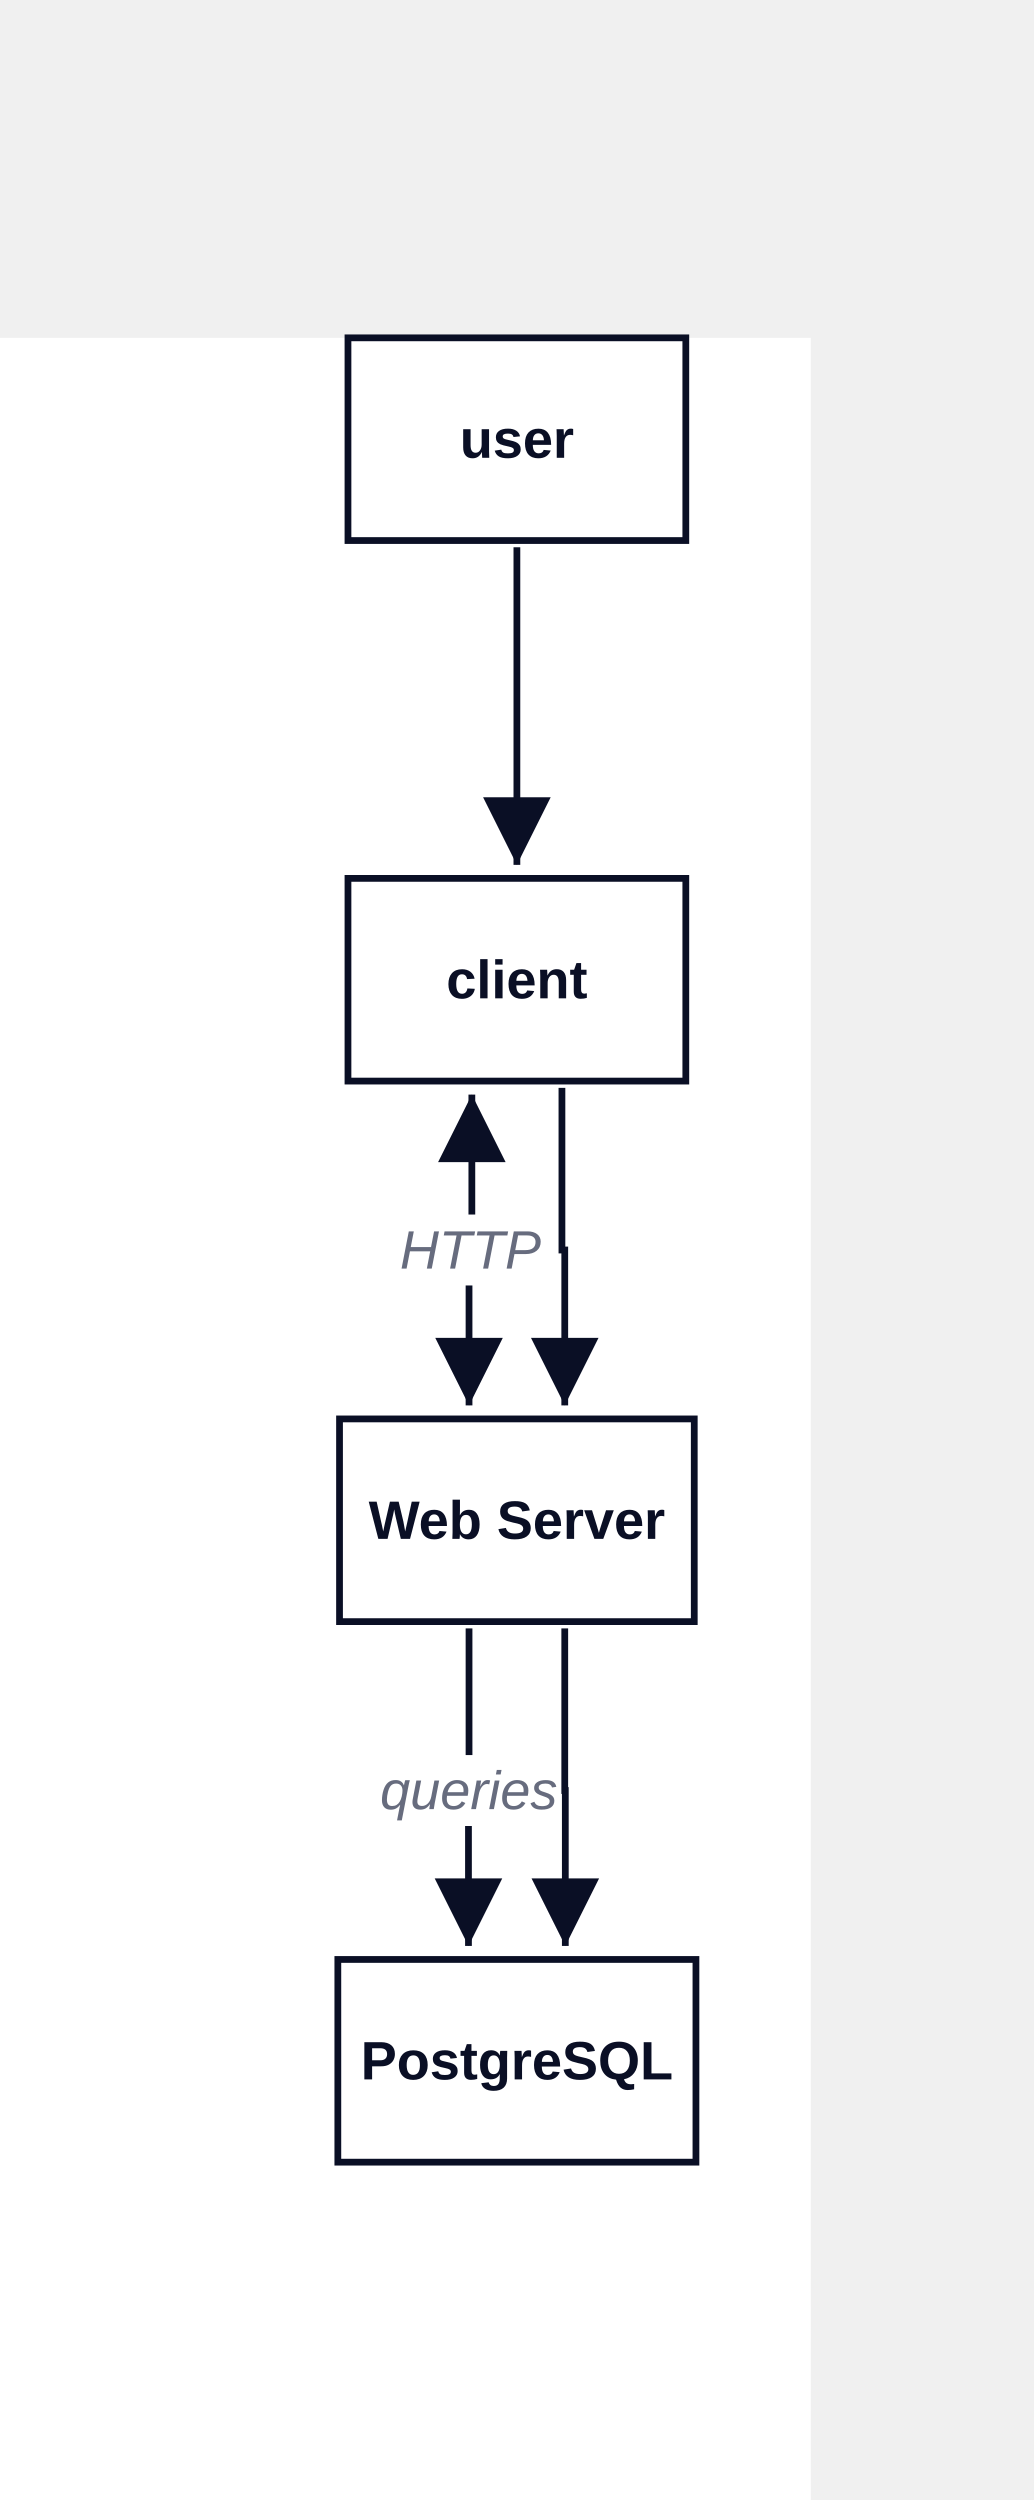
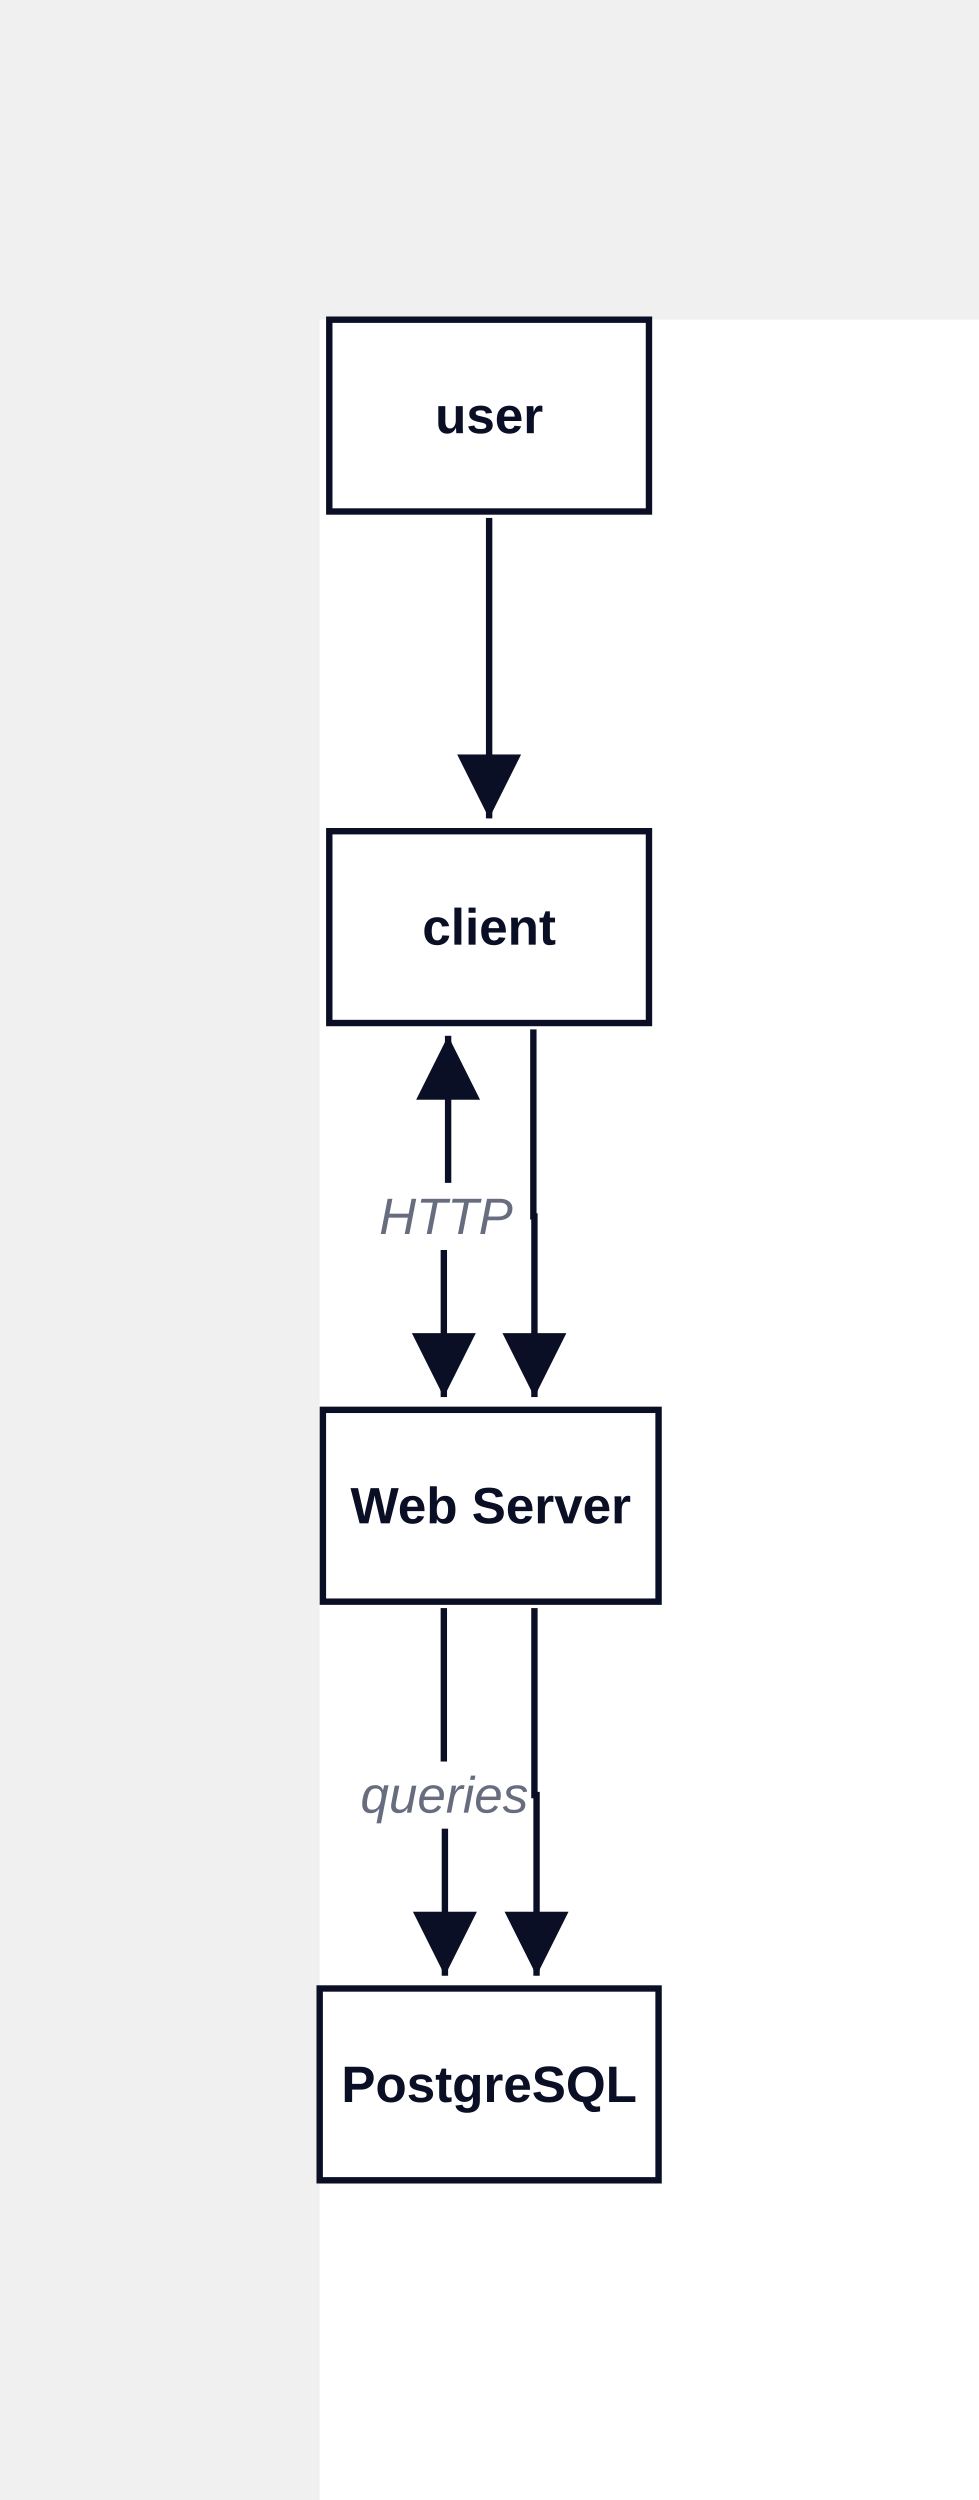
- <svg xmlns="http://www.w3.org/2000/svg" width="306" height="740" viewBox="66 -100 306 740" data-d2-version="0.1.0">
+ <svg xmlns="http://www.w3.org/2000/svg" width="306" height="782" viewBox="-100 -100 306 782" data-d2-version="0.1.0">
  <defs>
    <marker id="arrow-triangle" markerWidth="10" markerHeight="10" refX="10" refY="5" orient="auto" markerUnits="strokeWidth">
      <path d="M0,0 L10,5 L0,10 Z" fill="#0A0F25" />
    </marker>
    <marker id="arrow-triangle-reverse" markerWidth="10" markerHeight="10" refX="0" refY="5" orient="auto" markerUnits="strokeWidth">
      <path d="M10,0 L0,5 L10,10 Z" fill="#0A0F25" />
    </marker>
    <marker id="arrow-diamond" markerWidth="10" markerHeight="10" refX="10" refY="5" orient="auto" markerUnits="strokeWidth">
      <path d="M0,5 L5,0 L10,5 L5,10 Z" fill="#0A0F25" />
    </marker>
    <marker id="arrow-diamond-reverse" markerWidth="10" markerHeight="10" refX="0" refY="5" orient="auto" markerUnits="strokeWidth">
      <path d="M0,5 L5,0 L10,5 L5,10 Z" fill="#0A0F25" />
    </marker>
    <marker id="arrow-circle" markerWidth="10" markerHeight="10" refX="6" refY="5" orient="auto" markerUnits="strokeWidth">
      <circle cx="5" cy="5" r="4" fill="#0A0F25" />
    </marker>
    <marker id="arrow-circle-reverse" markerWidth="10" markerHeight="10" refX="4" refY="5" orient="auto" markerUnits="strokeWidth">
      <circle cx="5" cy="5" r="4" fill="#0A0F25" />
    </marker>
    <marker id="arrow-cf-one" markerWidth="10" markerHeight="10" refX="10" refY="5" orient="auto" markerUnits="strokeWidth">
      <line x1="10" y1="0" x2="10" y2="10" stroke="#0A0F25" stroke-width="2" />
    </marker>
    <marker id="arrow-cf-one-reverse" markerWidth="10" markerHeight="10" refX="0" refY="5" orient="auto" markerUnits="strokeWidth">
      <line x1="0" y1="0" x2="0" y2="10" stroke="#0A0F25" stroke-width="2" />
    </marker>
    <marker id="arrow-cf-many" markerWidth="10" markerHeight="10" refX="10" refY="5" orient="auto" markerUnits="strokeWidth">
      <path d="M0,5 L10,0 M0,5 L10,5 M0,5 L10,10" stroke="#0A0F25" stroke-width="2" fill="none" />
    </marker>
    <marker id="arrow-cf-many-reverse" markerWidth="10" markerHeight="10" refX="0" refY="5" orient="auto" markerUnits="strokeWidth">
      <path d="M10,5 L0,0 M10,5 L0,5 M10,5 L0,10" stroke="#0A0F25" stroke-width="2" fill="none" />
    </marker>
    <marker id="arrow-cf-one-required" markerWidth="10" markerHeight="10" refX="10" refY="5" orient="auto" markerUnits="strokeWidth">
      <line x1="10" y1="0" x2="10" y2="10" stroke="#0A0F25" stroke-width="2" />
      <line x1="7" y1="0" x2="7" y2="10" stroke="#0A0F25" stroke-width="2" />
    </marker>
    <marker id="arrow-cf-one-required-reverse" markerWidth="10" markerHeight="10" refX="0" refY="5" orient="auto" markerUnits="strokeWidth">
      <line x1="0" y1="0" x2="0" y2="10" stroke="#0A0F25" stroke-width="2" />
      <line x1="3" y1="0" x2="3" y2="10" stroke="#0A0F25" stroke-width="2" />
    </marker>
    <marker id="arrow-cf-many-required" markerWidth="10" markerHeight="10" refX="10" refY="5" orient="auto" markerUnits="strokeWidth">
      <path d="M0,5 L10,0 M0,5 L10,5 M0,5 L10,10" stroke="#0A0F25" stroke-width="2" fill="none" />
      <line x1="3" y1="0" x2="3" y2="10" stroke="#0A0F25" stroke-width="2" />
    </marker>
    <marker id="arrow-cf-many-required-reverse" markerWidth="10" markerHeight="10" refX="0" refY="5" orient="auto" markerUnits="strokeWidth">
      <path d="M10,5 L0,0 M10,5 L0,5 M10,5 L0,10" stroke="#0A0F25" stroke-width="2" fill="none" />
      <line x1="7" y1="0" x2="7" y2="10" stroke="#0A0F25" stroke-width="2" />
    </marker>
    <marker id="arrow-cf-one-optional" markerWidth="10" markerHeight="10" refX="10" refY="5" orient="auto" markerUnits="strokeWidth">
      <line x1="10" y1="0" x2="10" y2="10" stroke="#0A0F25" stroke-width="2" />
      <circle cx="7" cy="5" r="2" stroke="#0A0F25" stroke-width="2" fill="white" />
    </marker>
    <marker id="arrow-cf-one-optional-reverse" markerWidth="10" markerHeight="10" refX="0" refY="5" orient="auto" markerUnits="strokeWidth">
      <line x1="0" y1="0" x2="0" y2="10" stroke="#0A0F25" stroke-width="2" />
      <circle cx="3" cy="5" r="2" stroke="#0A0F25" stroke-width="2" fill="white" />
    </marker>
    <marker id="arrow-cf-many-optional" markerWidth="10" markerHeight="10" refX="10" refY="5" orient="auto" markerUnits="strokeWidth">
      <path d="M0,5 L10,0 M0,5 L10,5 M0,5 L10,10" stroke="#0A0F25" stroke-width="2" fill="none" />
      <circle cx="3" cy="5" r="2" stroke="#0A0F25" stroke-width="2" fill="white" />
    </marker>
    <marker id="arrow-cf-many-optional-reverse" markerWidth="10" markerHeight="10" refX="0" refY="5" orient="auto" markerUnits="strokeWidth">
      <path d="M10,5 L0,0 M10,5 L0,5 M10,5 L0,10" stroke="#0A0F25" stroke-width="2" fill="none" />
      <circle cx="7" cy="5" r="2" stroke="#0A0F25" stroke-width="2" fill="white" />
    </marker>
    <marker id="arrow-line" markerWidth="10" markerHeight="10" refX="10" refY="5" orient="auto" markerUnits="strokeWidth">
      <line x1="10" y1="0" x2="10" y2="10" stroke="#0A0F25" stroke-width="2" />
    </marker>
    <marker id="arrow-line-reverse" markerWidth="10" markerHeight="10" refX="0" refY="5" orient="auto" markerUnits="strokeWidth">
      <line x1="0" y1="0" x2="0" y2="10" stroke="#0A0F25" stroke-width="2" />
    </marker>
    <marker id="arrow-open" markerWidth="10" markerHeight="10" refX="10" refY="5" orient="auto" markerUnits="strokeWidth">
      <path d="M0,0 L10,5 L0,10" stroke="#0A0F25" stroke-width="2" fill="none" />
    </marker>
    <marker id="arrow-open-reverse" markerWidth="10" markerHeight="10" refX="0" refY="5" orient="auto" markerUnits="strokeWidth">
      <path d="M10,0 L0,5 L10,10" stroke="#0A0F25" stroke-width="2" fill="none" />
    </marker>
    <marker id="arrow" markerWidth="10" markerHeight="10" refX="10" refY="5" orient="auto" markerUnits="strokeWidth">
      <path d="M0,0 L10,5 L0,10 Z" fill="#0A0F25" />
    </marker>
    <marker id="arrow-reverse" markerWidth="10" markerHeight="10" refX="0" refY="5" orient="auto" markerUnits="strokeWidth">
      <path d="M10,0 L0,5 L10,10 Z" fill="#0A0F25" />
    </marker>
  </defs>
  <rect width="100%" height="100%" fill="#FFFFFF" />
  <g id="base-layer">
-     <rect x="166.5" y="320" width="105" height="60" fill="#FFFFFF" stroke="#0A0F25" stroke-width="2" rx="0" ry="0" />
-     <rect x="166" y="480" width="106" height="60" fill="#FFFFFF" stroke="#0A0F25" stroke-width="2" rx="0" ry="0" />
-     <rect x="169" y="160" width="100" height="60" fill="#FFFFFF" stroke="#0A0F25" stroke-width="2" rx="0" ry="0" />
-     <rect x="169" y="0" width="100" height="60" fill="#FFFFFF" stroke="#0A0F25" stroke-width="2" rx="0" ry="0" />
-     <path d="M 204.833 382 C 204.833 401.2 204.833 410.8 204.833 430 C 204.767 430 204.733 430 204.667 430 C 204.667 448.4 204.667 457.6 204.667 476" fill="none" stroke="#0A0F25" stroke-width="2" marker-end="url(#arrow-triangle)" />
-     <rect x="180.25" y="419.5" width="49" height="21" fill="#FFFFFF" stroke="none" stroke-width="1" rx="3" ry="3" />
-     <text x="204.75" y="435.5" text-anchor="middle" dominant-baseline="alphabetic" font-family="Arial, sans-serif" font-size="16" style="fill: #676C7E; font-style: italic">queries</text>
-     <path d="M 205.667 224 C 205.667 242.4 205.667 251.6 205.667 270 C 205.333 270 205.167 270 204.833 270 C 204.833 288.4 204.833 297.6 204.833 316" fill="none" stroke="#0A0F25" stroke-width="2" marker-start="url(#arrow-triangle-reverse)" marker-end="url(#arrow-triangle)" />
-     <rect x="187.25" y="259.5" width="36" height="21" fill="#FFFFFF" stroke="none" stroke-width="1" rx="3" ry="3" />
-     <text x="205.25" y="275.5" text-anchor="middle" dominant-baseline="alphabetic" font-family="Arial, sans-serif" font-size="16" style="fill: #676C7E; font-style: italic">HTTP</text>
-     <path d="M 219 62 C 219 99.6 219 118.4 219 156" fill="none" stroke="#0A0F25" stroke-width="2" marker-end="url(#arrow-triangle)" />
-     <path d="M 232.333 222 C 232.333 241.2 232.333 250.8 232.333 270 C 232.667 270 232.833 270 233.167 270 C 233.167 288.4 233.167 297.6 233.167 316" fill="none" stroke="#0A0F25" stroke-width="2" marker-end="url(#arrow-triangle)" />
-     <path d="M 233.167 382 C 233.167 401.2 233.167 410.8 233.167 430 C 233.233 430 233.267 430 233.333 430 C 233.333 448.4 233.333 457.6 233.333 476" fill="none" stroke="#0A0F25" stroke-width="2" marker-end="url(#arrow-triangle)" />
-     <text x="219" y="355.5" text-anchor="middle" dominant-baseline="alphabetic" font-family="Arial, sans-serif" font-size="16" style="fill: #0A0F25; font-weight: 700">Web Server</text>
-     <text x="219" y="515.5" text-anchor="middle" dominant-baseline="alphabetic" font-family="Arial, sans-serif" font-size="16" style="fill: #0A0F25; font-weight: 700">PostgreSQL</text>
-     <text x="219" y="195.5" text-anchor="middle" dominant-baseline="alphabetic" font-family="Arial, sans-serif" font-size="16" style="fill: #0A0F25; font-weight: 700">client</text>
-     <text x="219" y="35.5" text-anchor="middle" dominant-baseline="alphabetic" font-family="Arial, sans-serif" font-size="16" style="fill: #0A0F25; font-weight: 700">user</text>
+     <rect x="1" y="341" width="105" height="60" fill="#FFFFFF" stroke="#0A0F25" stroke-width="2" rx="0" ry="0" />
+     <rect x="0" y="522" width="106" height="60" fill="#FFFFFF" stroke="#0A0F25" stroke-width="2" rx="0" ry="0" />
+     <rect x="3" y="160" width="100" height="60" fill="#FFFFFF" stroke="#0A0F25" stroke-width="2" rx="0" ry="0" />
+     <rect x="3" y="0" width="100" height="60" fill="#FFFFFF" stroke="#0A0F25" stroke-width="2" rx="0" ry="0" />
+     <path d="M 38.833 403 C 38.833 426.4 38.833 438.1 38.833 461.5 C 38.967 461.5 39.033 461.5 39.167 461.5 C 39.167 484.1 39.167 495.4 39.167 518" fill="none" stroke="#0A0F25" stroke-width="2" marker-end="url(#arrow-triangle)" />
+     <rect x="14.5" y="451" width="49" height="21" fill="#FFFFFF" stroke="none" stroke-width="1" rx="3" ry="3" />
+     <text x="39" y="467" text-anchor="middle" dominant-baseline="alphabetic" font-family="Arial, sans-serif" font-size="16" style="fill: #676C7E; font-style: italic">queries</text>
+     <path d="M 40.167 224 C 40.167 246.6 40.167 257.9 40.167 280.5 C 39.633 280.5 39.367 280.5 38.833 280.5 C 38.833 303.1 38.833 314.4 38.833 337" fill="none" stroke="#0A0F25" stroke-width="2" marker-start="url(#arrow-triangle-reverse)" marker-end="url(#arrow-triangle)" />
+     <rect x="21.5" y="270" width="36" height="21" fill="#FFFFFF" stroke="none" stroke-width="1" rx="3" ry="3" />
+     <text x="39.5" y="286" text-anchor="middle" dominant-baseline="alphabetic" font-family="Arial, sans-serif" font-size="16" style="fill: #676C7E; font-style: italic">HTTP</text>
+     <path d="M 53 62 C 53 99.6 53 118.4 53 156" fill="none" stroke="#0A0F25" stroke-width="2" marker-end="url(#arrow-triangle)" />
+     <path d="M 66.833 222 C 66.833 245.4 66.833 257.1 66.833 280.5 C 66.967 280.5 67.033 280.5 67.167 280.5 C 67.167 303.1 67.167 314.4 67.167 337" fill="none" stroke="#0A0F25" stroke-width="2" marker-end="url(#arrow-triangle)" />
+     <path d="M 67.167 403 C 67.167 426.4 67.167 438.1 67.167 461.5 C 67.433 461.5 67.567 461.5 67.833 461.5 C 67.833 484.1 67.833 495.4 67.833 518" fill="none" stroke="#0A0F25" stroke-width="2" marker-end="url(#arrow-triangle)" />
+     <text x="53.5" y="376.5" text-anchor="middle" dominant-baseline="alphabetic" font-family="Arial, sans-serif" font-size="16" style="fill: #0A0F25; font-weight: 700">Web Server</text>
+     <text x="53" y="557.5" text-anchor="middle" dominant-baseline="alphabetic" font-family="Arial, sans-serif" font-size="16" style="fill: #0A0F25; font-weight: 700">PostgreSQL</text>
+     <text x="53" y="195.5" text-anchor="middle" dominant-baseline="alphabetic" font-family="Arial, sans-serif" font-size="16" style="fill: #0A0F25; font-weight: 700">client</text>
+     <text x="53" y="35.5" text-anchor="middle" dominant-baseline="alphabetic" font-family="Arial, sans-serif" font-size="16" style="fill: #0A0F25; font-weight: 700">user</text>
  </g>
</svg>
